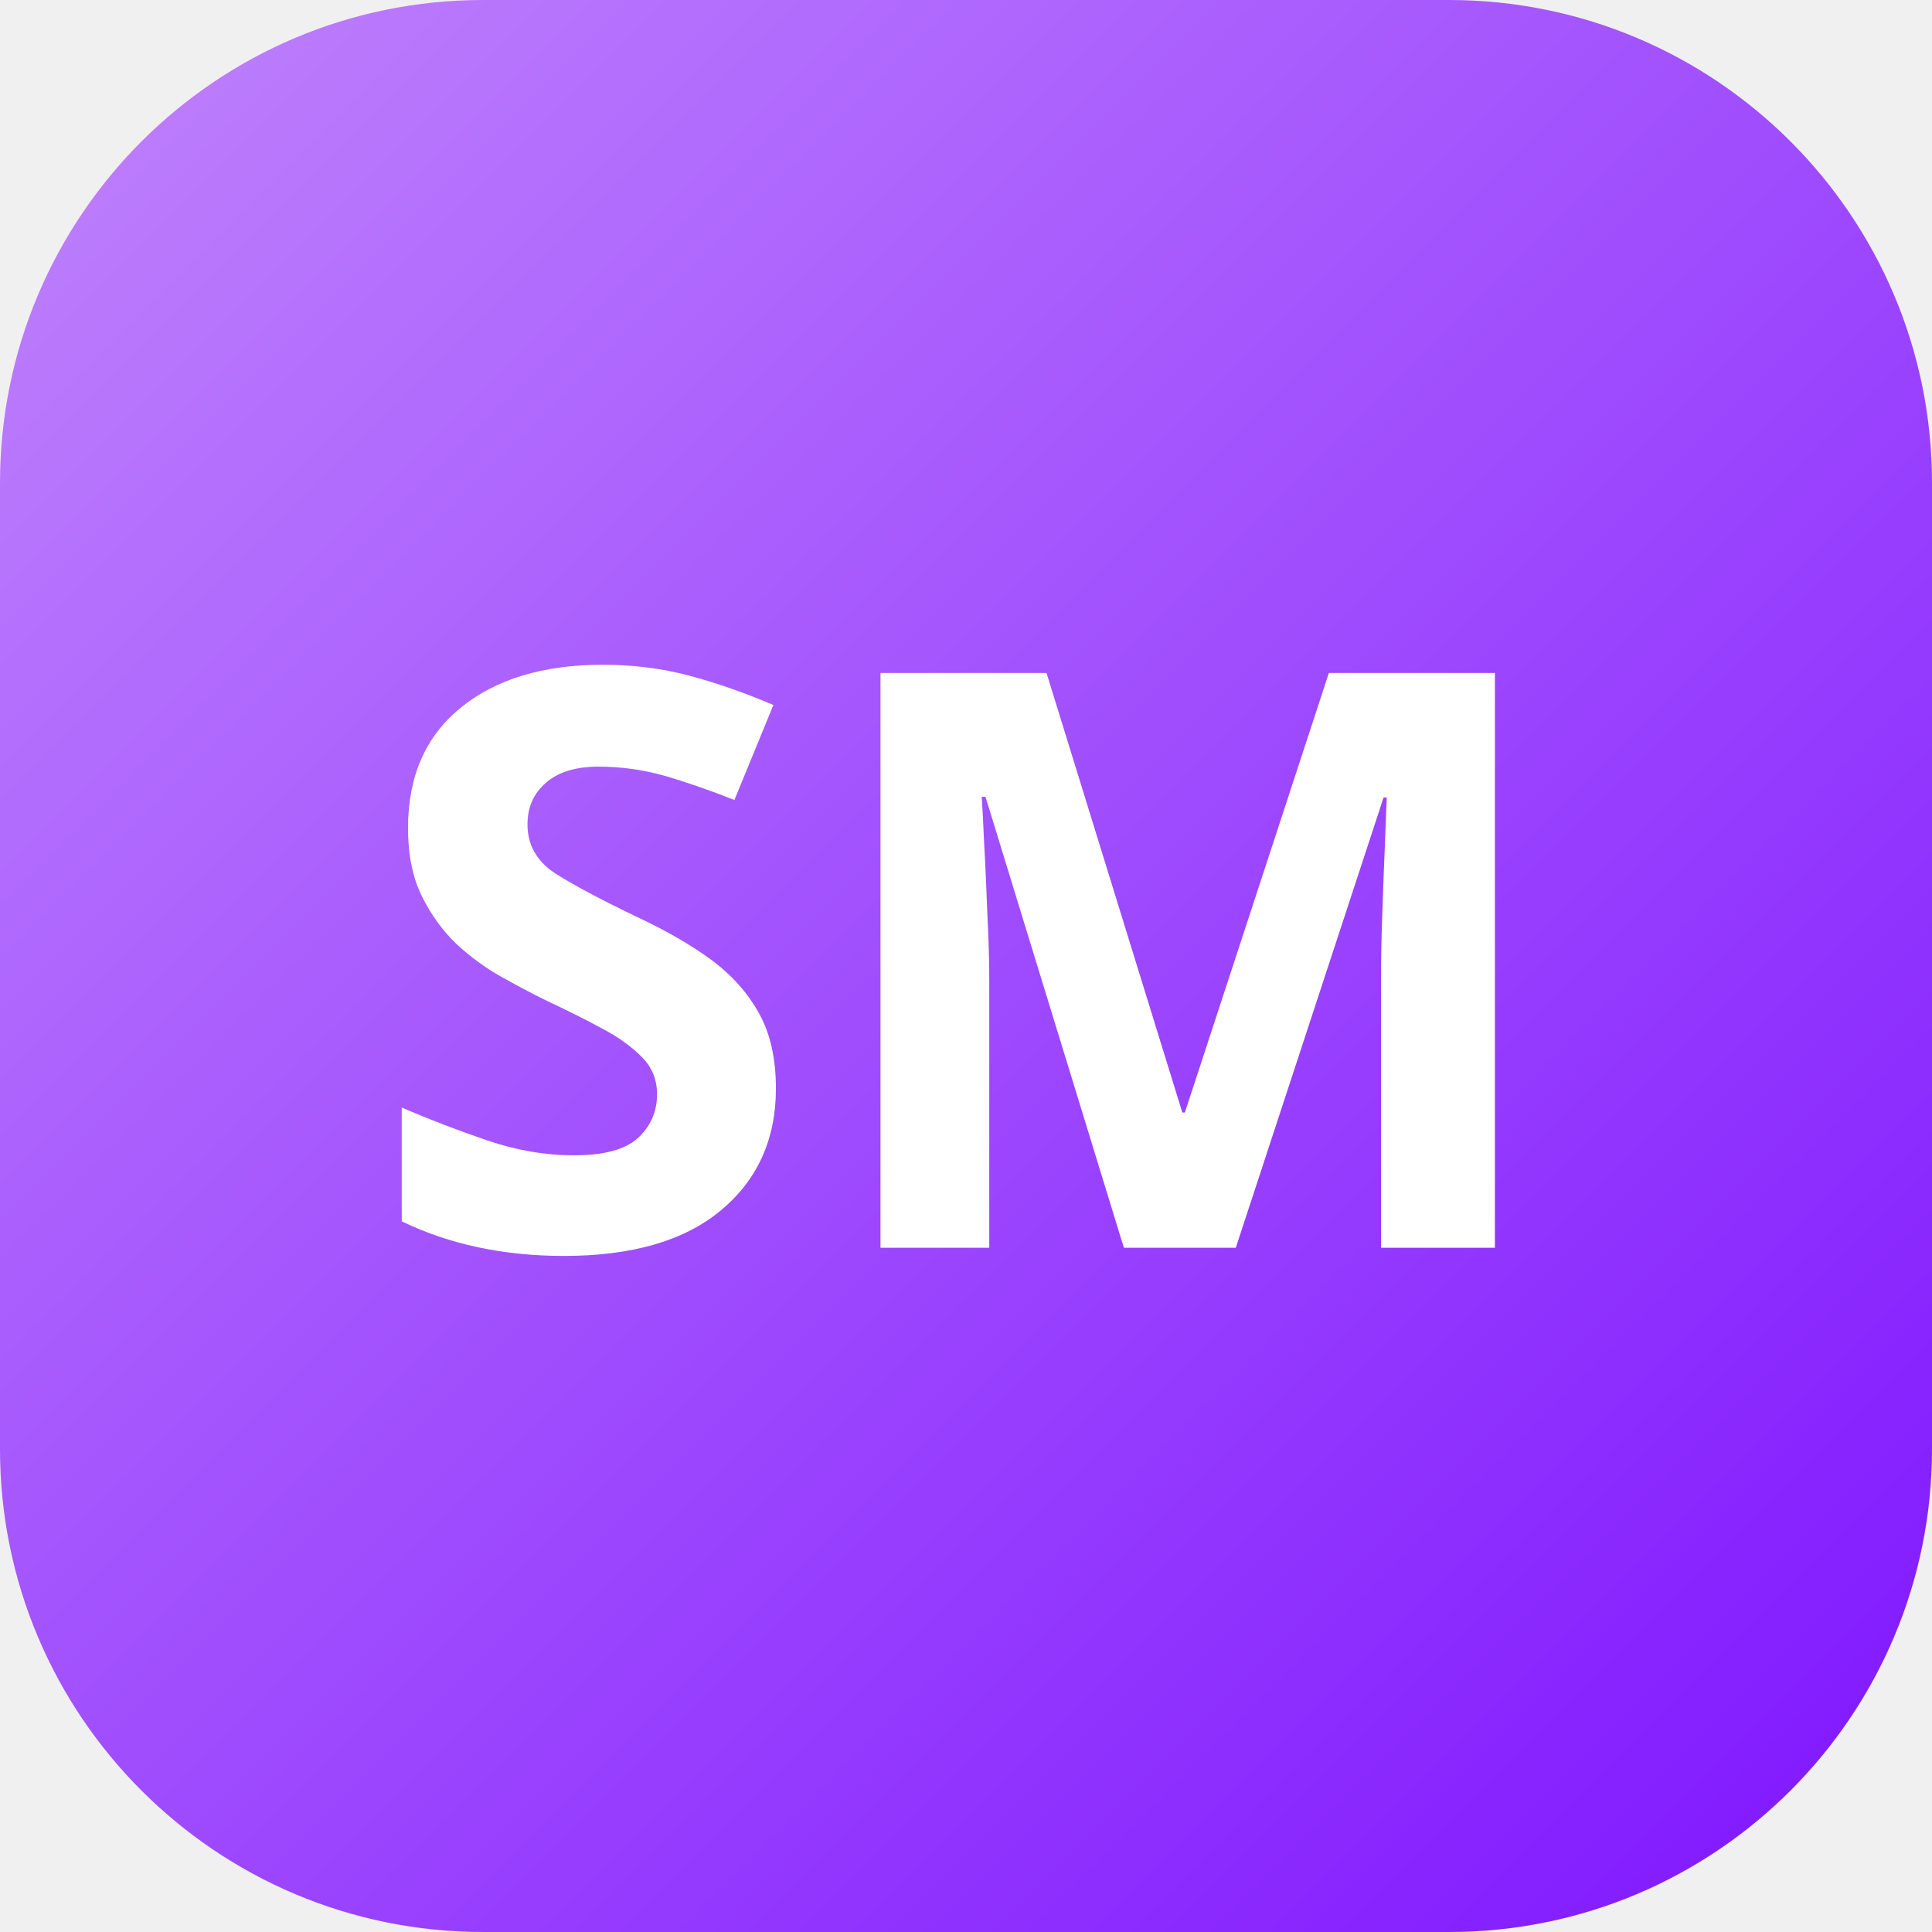
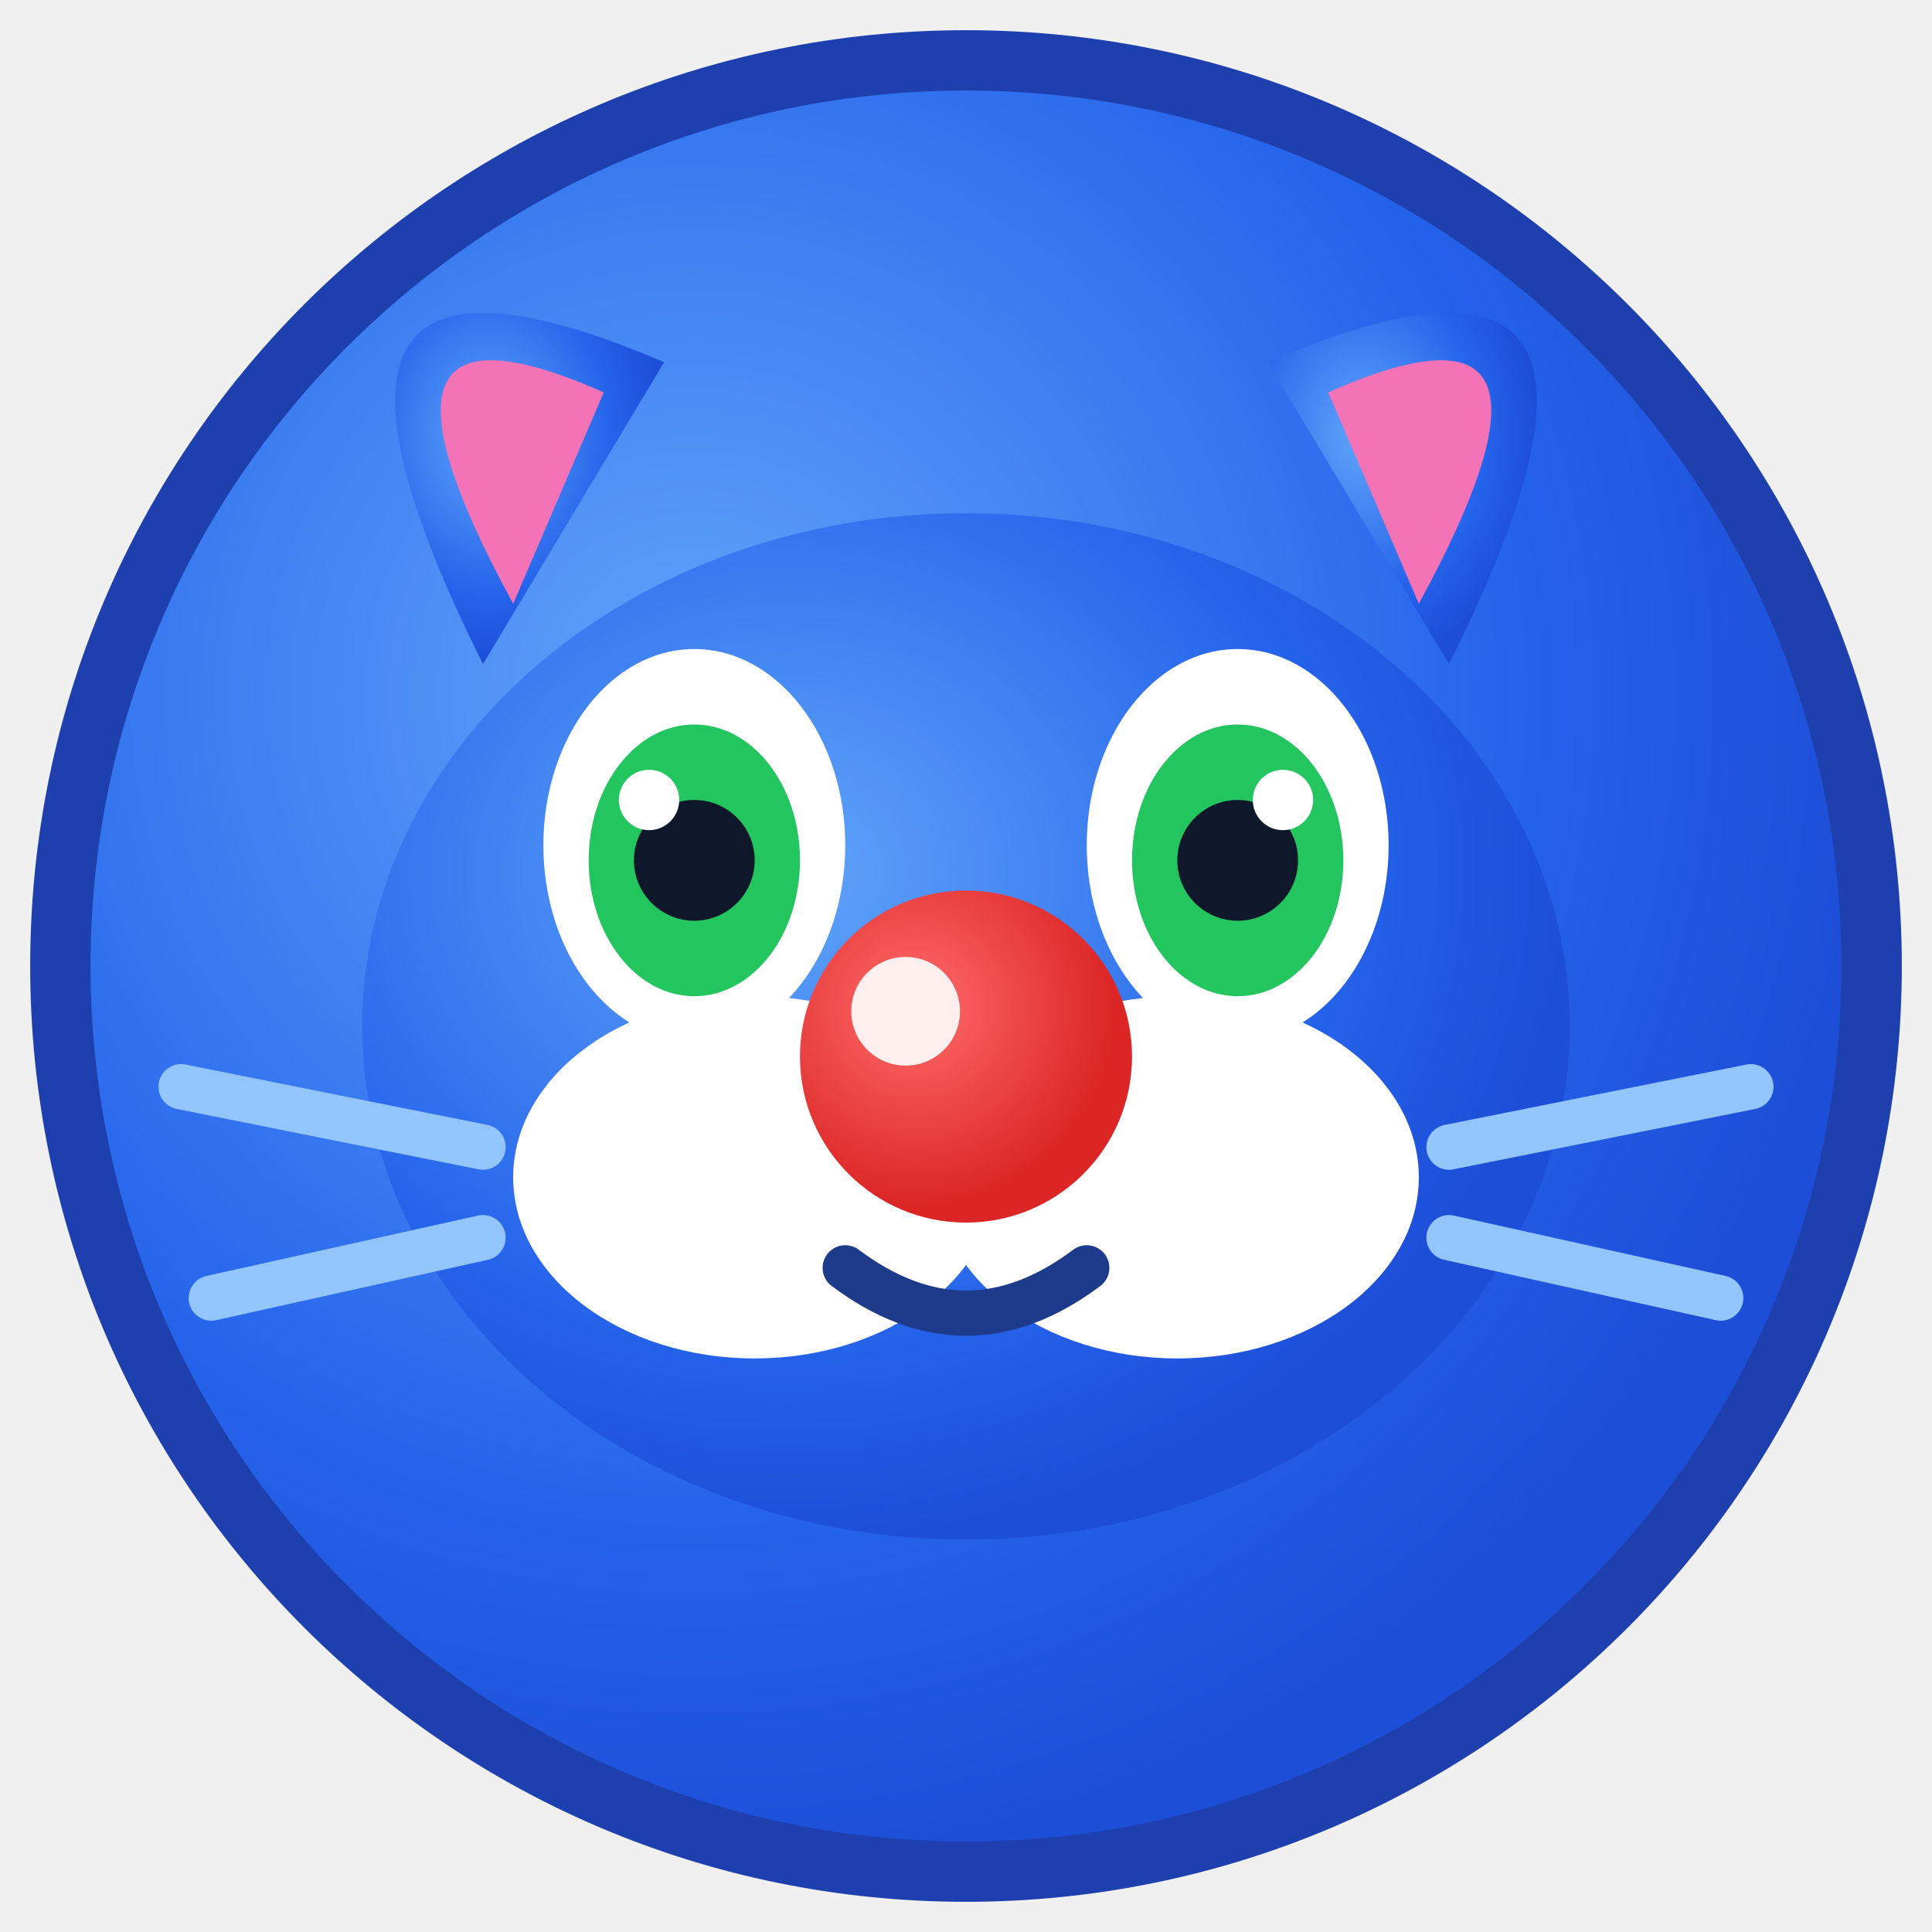
- <svg xmlns="http://www.w3.org/2000/svg" width="48" height="48" viewBox="0 0 48 48">
+ <svg xmlns="http://www.w3.org/2000/svg" width="64" height="64" viewBox="0 0 64 64">
  <defs>
-     <linearGradient id="g" x1="0" y1="0" x2="1" y2="1">
-       <stop offset="0%" stop-color="#c084fc" />
-       <stop offset="100%" stop-color="#7e14ff" />
-     </linearGradient>
+     <radialGradient id="oggyFavBg" cx="35%" cy="35%" r="65%">
+       <stop offset="0%" stop-color="#60a5fa" />
+       <stop offset="70%" stop-color="#2563eb" />
+       <stop offset="100%" stop-color="#1d4ed8" />
+     </radialGradient>
+     <radialGradient id="oggyFavNose" cx="35%" cy="35%" r="60%">
+       <stop offset="0%" stop-color="#ff6b6b" />
+       <stop offset="100%" stop-color="#dc2626" />
+     </radialGradient>
  </defs>
-   <rect width="48" height="48" rx="12" fill="url(#g)" />
-   <text x="24" y="31" font-family="system-ui, sans-serif" font-size="20" font-weight="700" fill="#fff" text-anchor="middle">SM</text>
+ 
+   {/* Round Favicon Background */}
+   <circle cx="32" cy="32" r="30" fill="url(#oggyFavBg)" stroke="#1e40af" stroke-width="2" />
+ 
+   {/* Oggy Ears */}
+   <path d="M 16 22 Q 8 6 22 12 Z" fill="url(#oggyFavBg)" />
+   <path d="M 17 20 Q 11 9 20 13 Z" fill="#f472b6" />
+   <path d="M 48 22 Q 56 6 42 12 Z" fill="url(#oggyFavBg)" />
+   <path d="M 47 20 Q 53 9 44 13 Z" fill="#f472b6" />
+ 
+   {/* Oggy Head */}
+   <ellipse cx="32" cy="34" rx="20" ry="17" fill="url(#oggyFavBg)" />
+ 
+   {/* Fluffy White Muzzle */}
+   <ellipse cx="25" cy="39" rx="8" ry="6" fill="#ffffff" />
+   <ellipse cx="39" cy="39" rx="8" ry="6" fill="#ffffff" />
+ 
+   {/* Iconic Green Eyes */}
+   <ellipse cx="23" cy="28" rx="5" ry="6.5" fill="#ffffff" />
+   <ellipse cx="23" cy="28.5" rx="3.5" ry="4.5" fill="#22c55e" />
+   <circle cx="23" cy="28.5" r="2" fill="#0f172a" />
+   <circle cx="21.5" cy="26.5" r="1" fill="#ffffff" />
+   <ellipse cx="41" cy="28" rx="5" ry="6.5" fill="#ffffff" />
+   <ellipse cx="41" cy="28.5" rx="3.5" ry="4.5" fill="#22c55e" />
+   <circle cx="41" cy="28.5" r="2" fill="#0f172a" />
+   <circle cx="42.5" cy="26.5" r="1" fill="#ffffff" />
+ 
+   {/* Iconic Big Red Nose */}
+   <circle cx="32" cy="35" r="5.5" fill="url(#oggyFavNose)" />
+   <circle cx="30" cy="33.5" r="1.8" fill="#ffffff" opacity="0.9" />
+ 
+   {/* Smile */}
+   <path d="M 28 42 Q 32 45 36 42" stroke="#1e3a8a" stroke-width="1.5" fill="none" stroke-linecap="round" />
+ 
+   {/* Whiskers */}
+   <path d="M 16 38 L 6 36" stroke="#93c5fd" stroke-width="1.5" stroke-linecap="round" />
+   <path d="M 16 41 L 7 43" stroke="#93c5fd" stroke-width="1.5" stroke-linecap="round" />
+   <path d="M 48 38 L 58 36" stroke="#93c5fd" stroke-width="1.5" stroke-linecap="round" />
+   <path d="M 48 41 L 57 43" stroke="#93c5fd" stroke-width="1.5" stroke-linecap="round" />
</svg>
